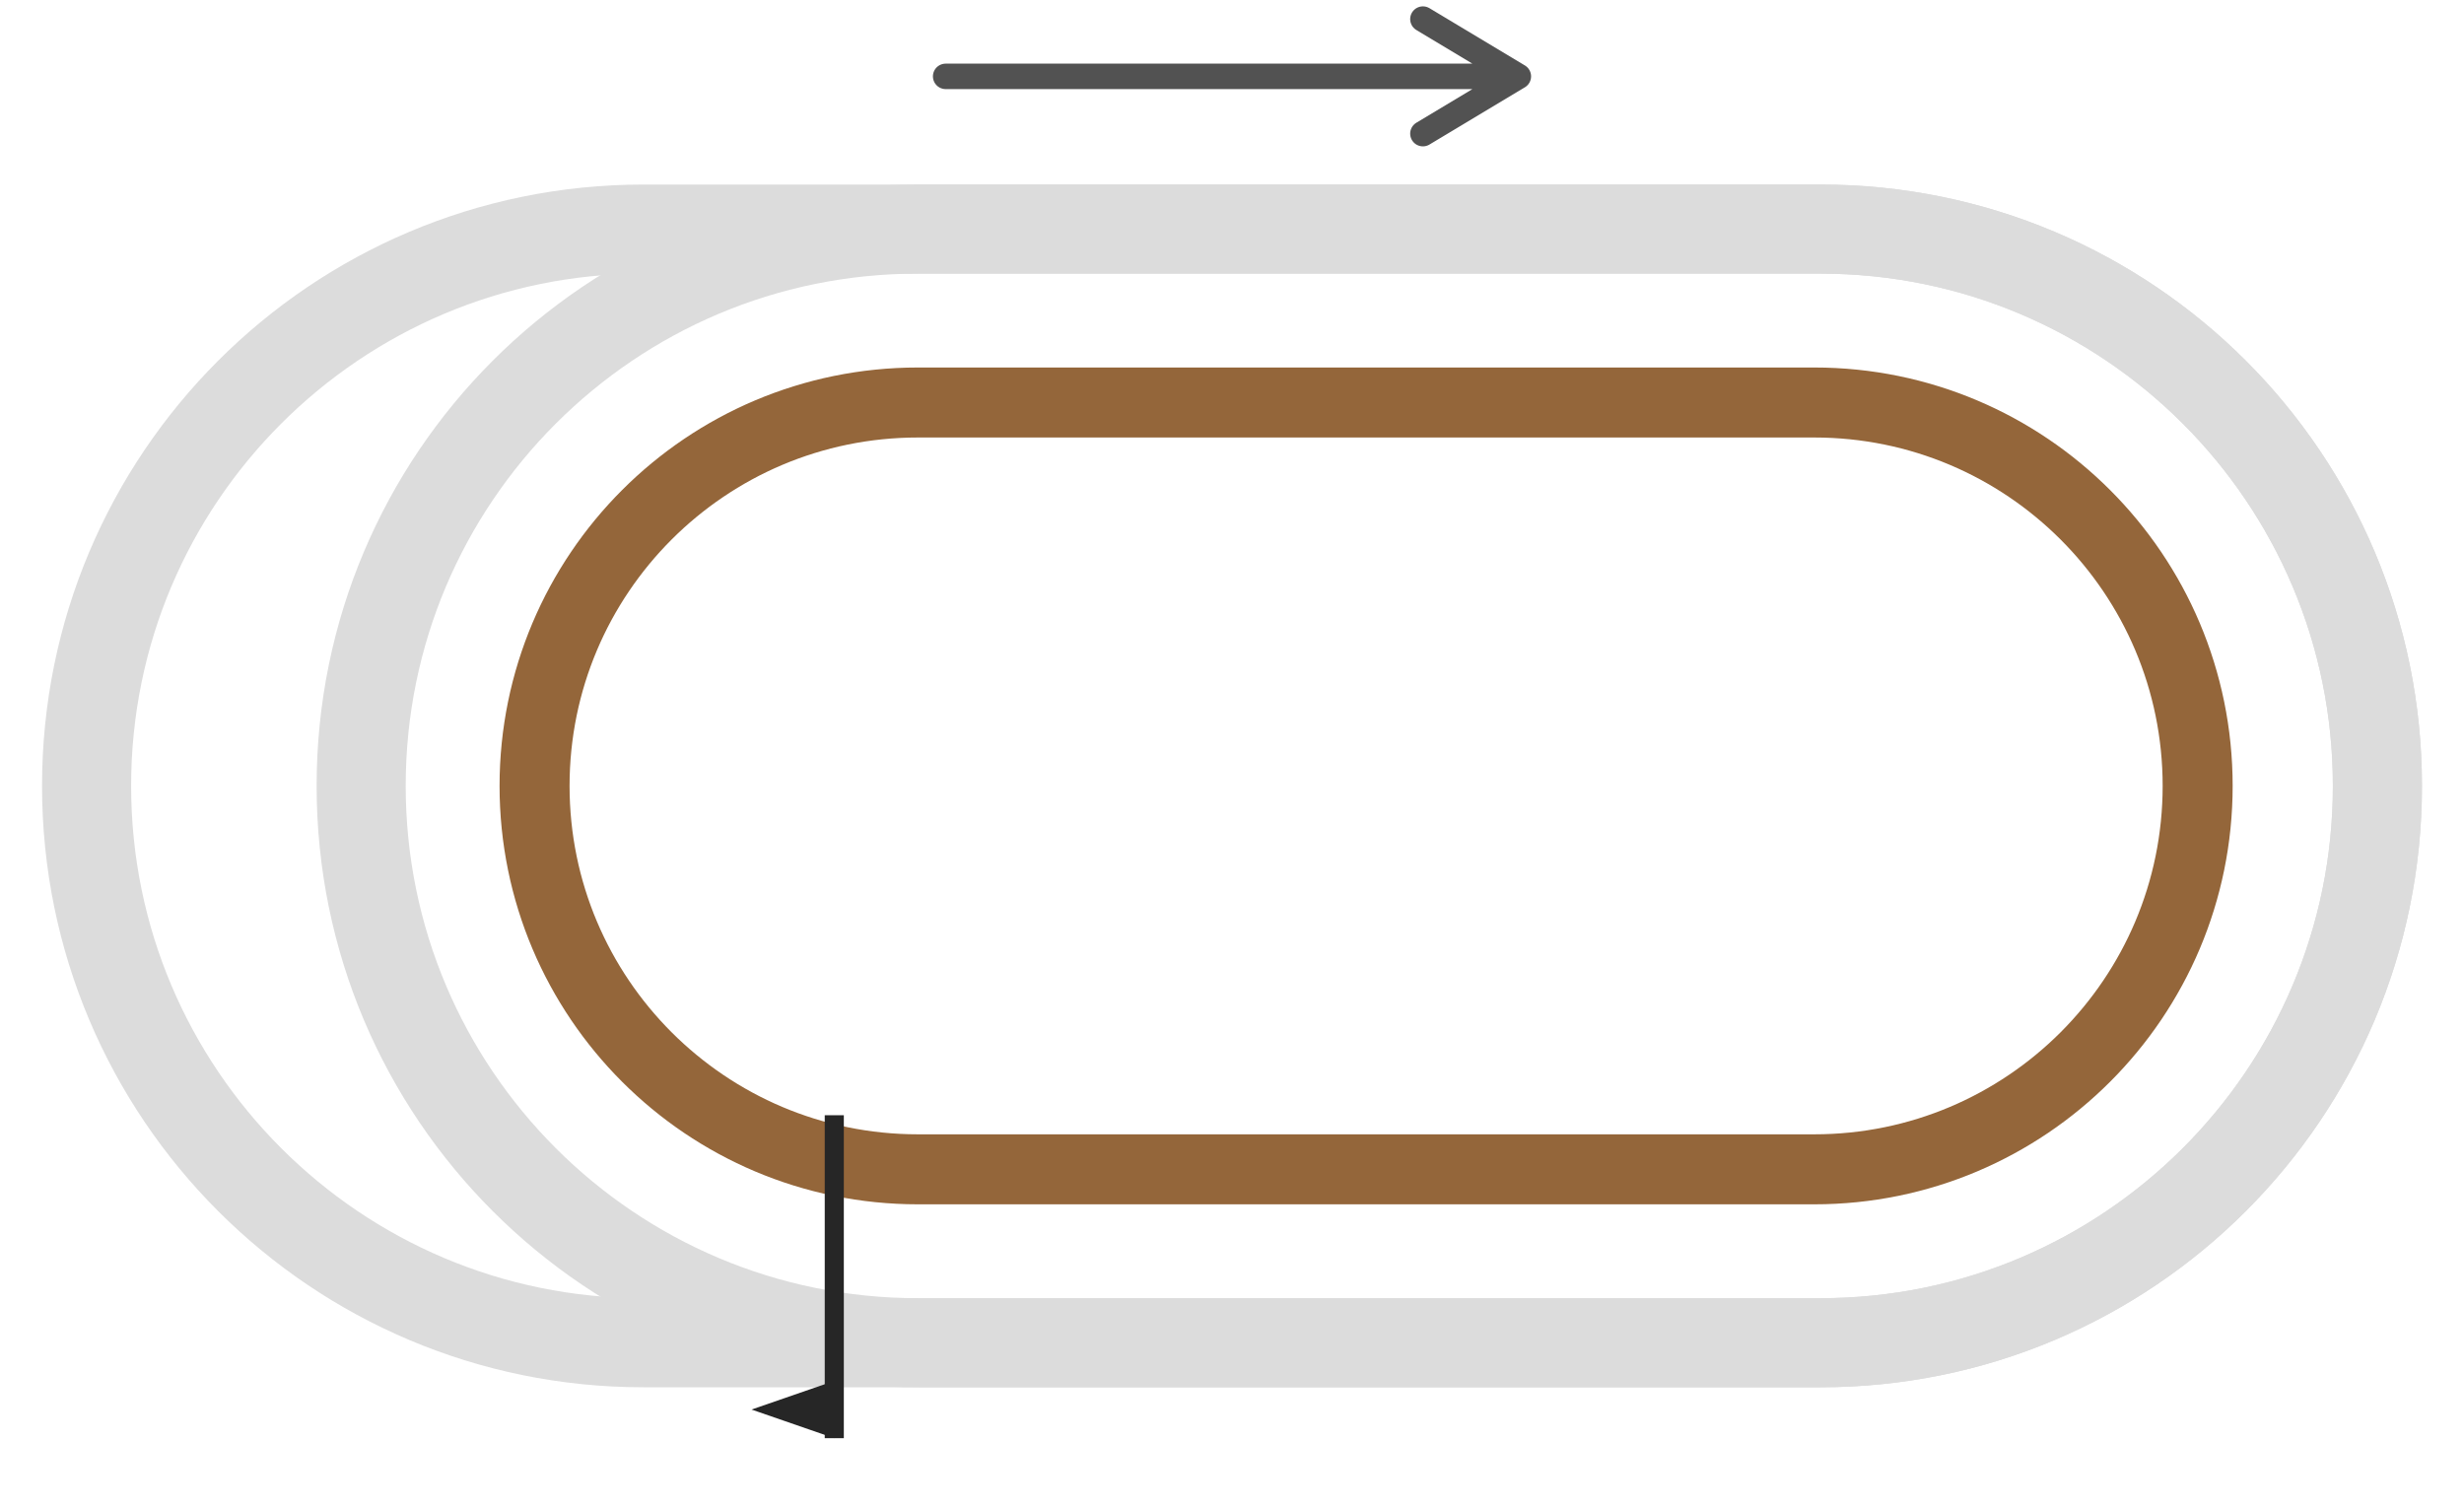
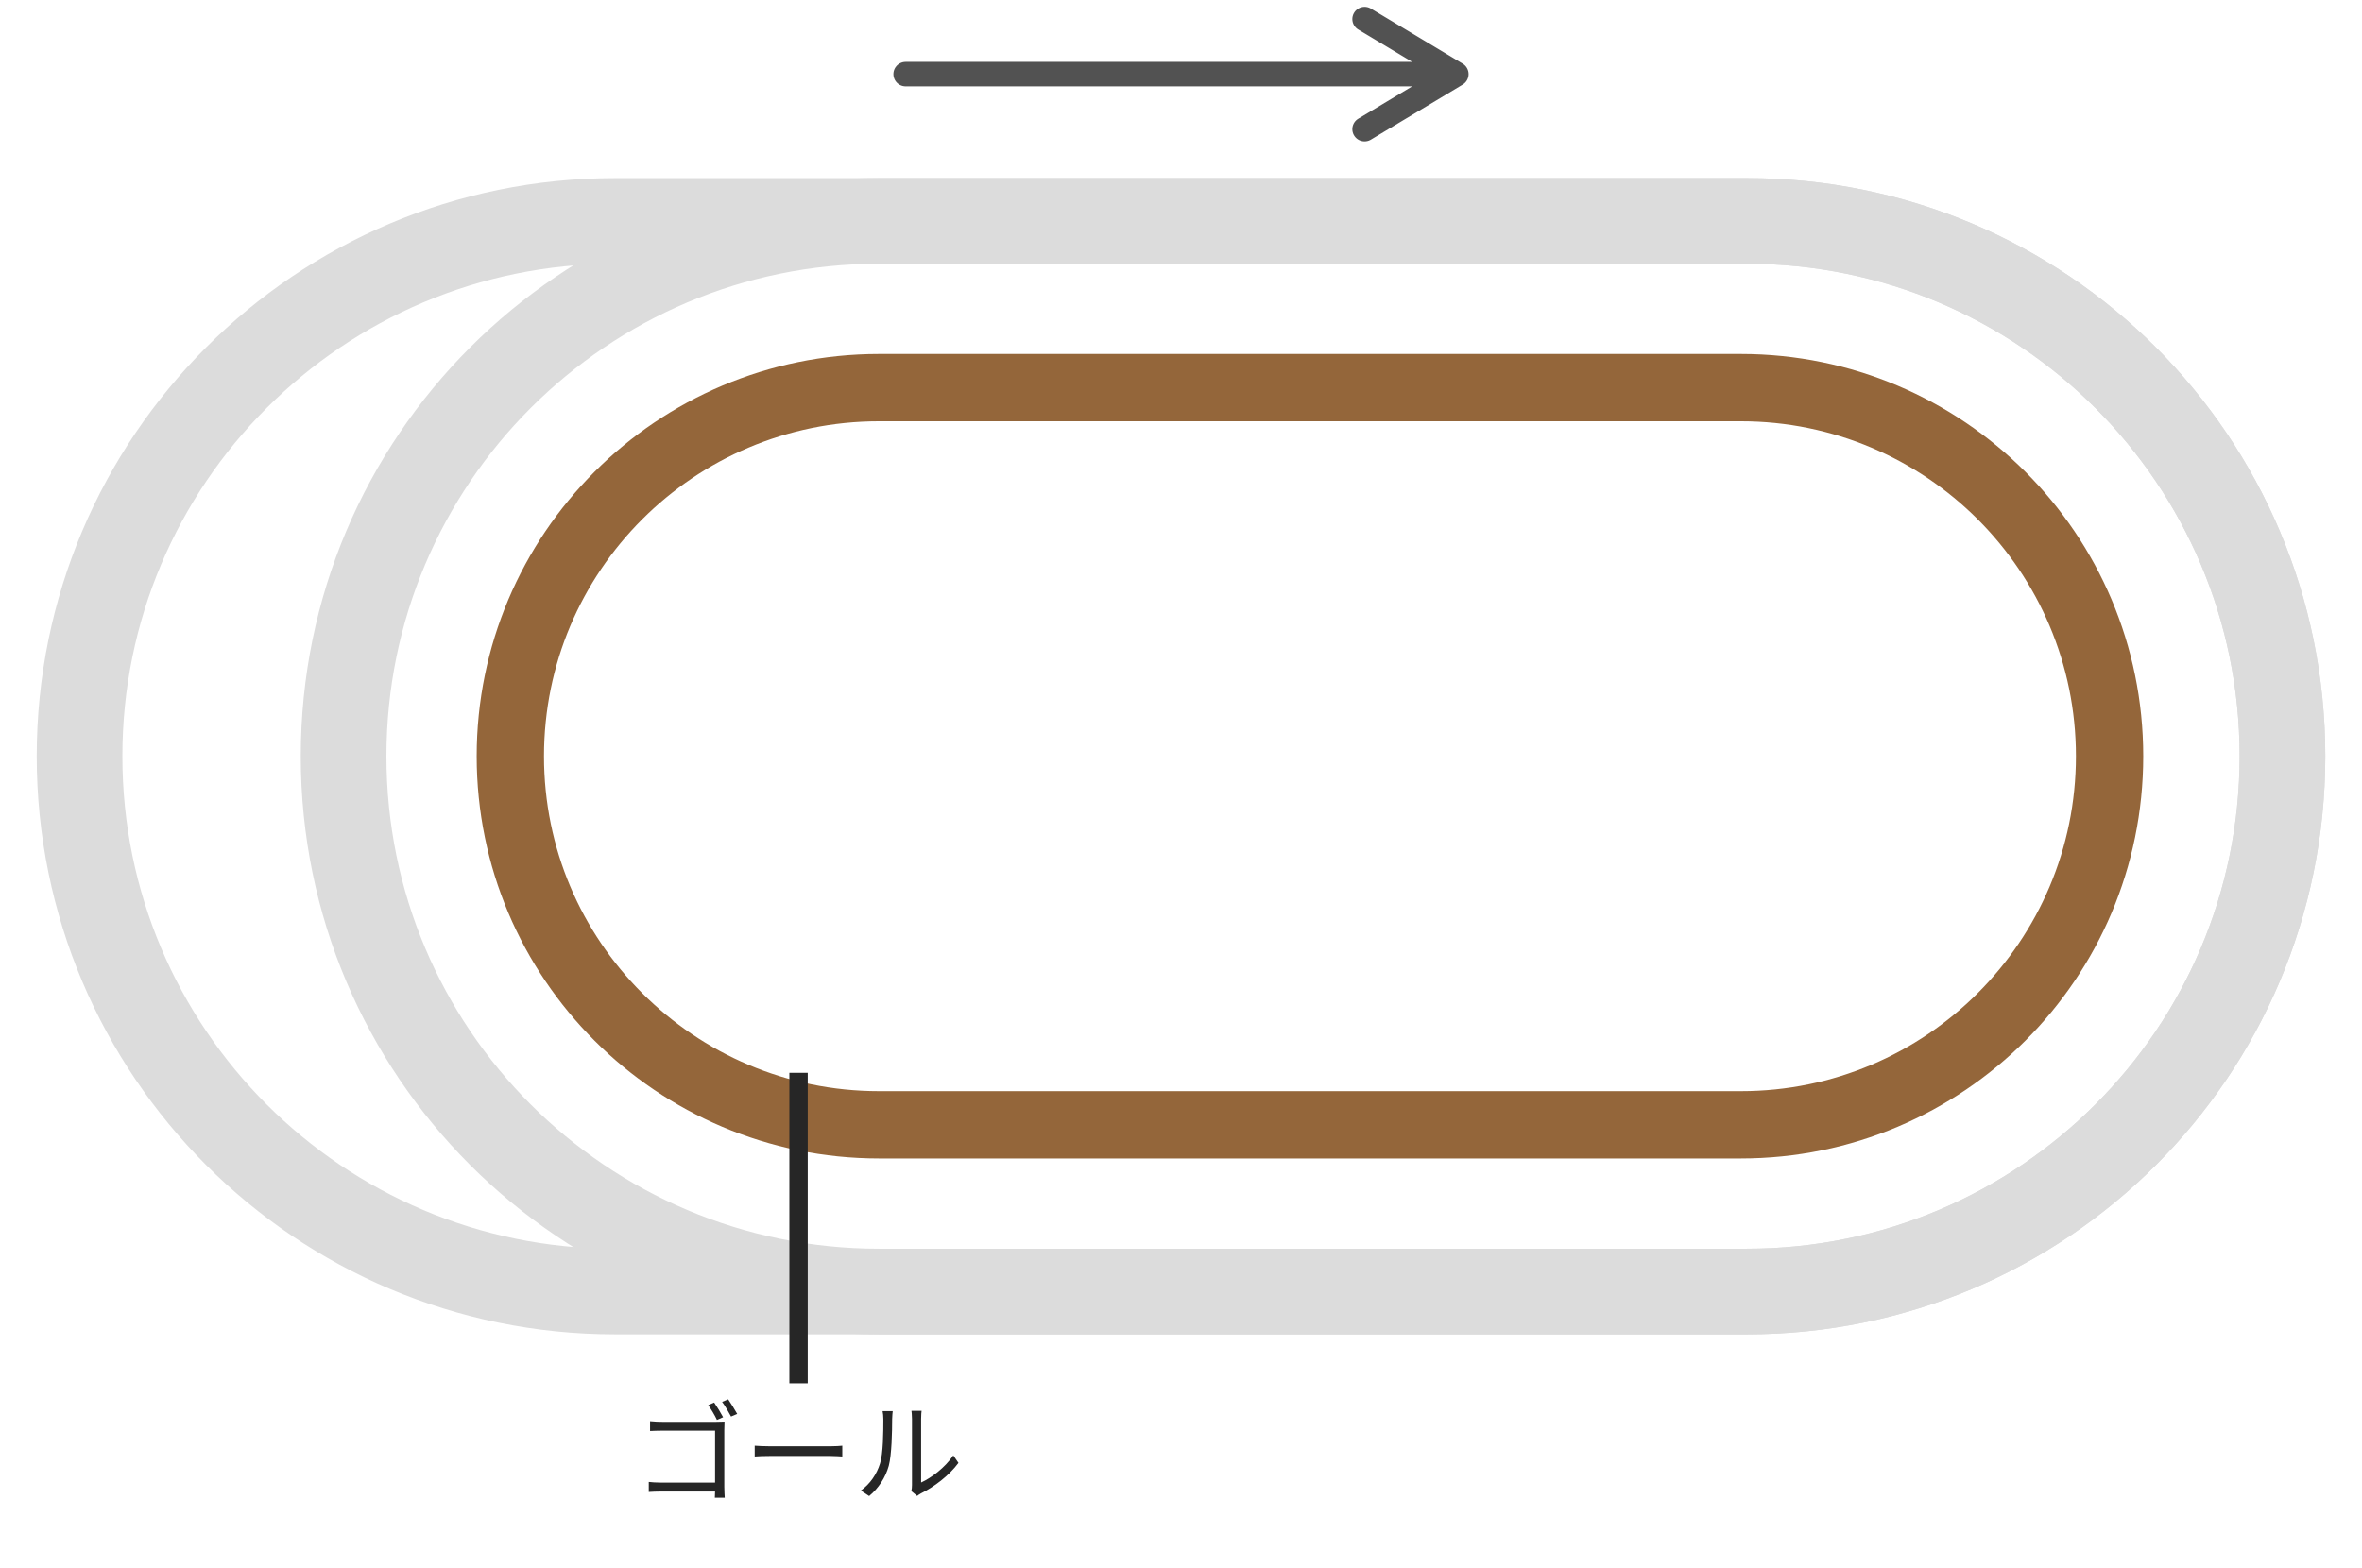
- <svg xmlns="http://www.w3.org/2000/svg" width="232" height="142" viewBox="-261 -247 772 474">
+ <svg xmlns="http://www.w3.org/2000/svg" width="232" height="154" viewBox="-261 -247 772 512">
  <g transform="scale(-1 1)">
    <path d="M-310 175L60 175A175 175 0 0 0 60 -175L-310 -175A175 175 0 0 0 -310 175Z" fill="none" stroke="#dcdcdc" stroke-width="28" />
    <path d="M-310 175L-26.3 175A175 175 0 0 0 -26.3 -175L-310 -175A175 175 0 0 0 -310 175Z" fill="none" stroke="#dcdcdc" stroke-width="28" />
    <path d="M-308 120.5L-26.3 120.5A120.5 120.5 0 0 0 -26.3 -120.5L-308 -120.5A120.5 120.5 0 0 0 -308 120.5Z" fill="none" stroke="#94663a" stroke-width="22" />
    <path d="M-35 -223H-215M-185 -241L-215 -223L-185 -205" fill="none" stroke="#525252" stroke-width="8" stroke-linecap="round" stroke-linejoin="round" />
    <path d="M0 103.5V205" stroke="#262626" stroke-width="6" />
-     <path d="M0 205l26 -9l-26 -9Z" fill="#262626" />
  </g>
+   <text x="0" y="241" font-size="36" text-anchor="middle" fill="#262626" font-family="sans-serif">ゴール</text>
</svg>
